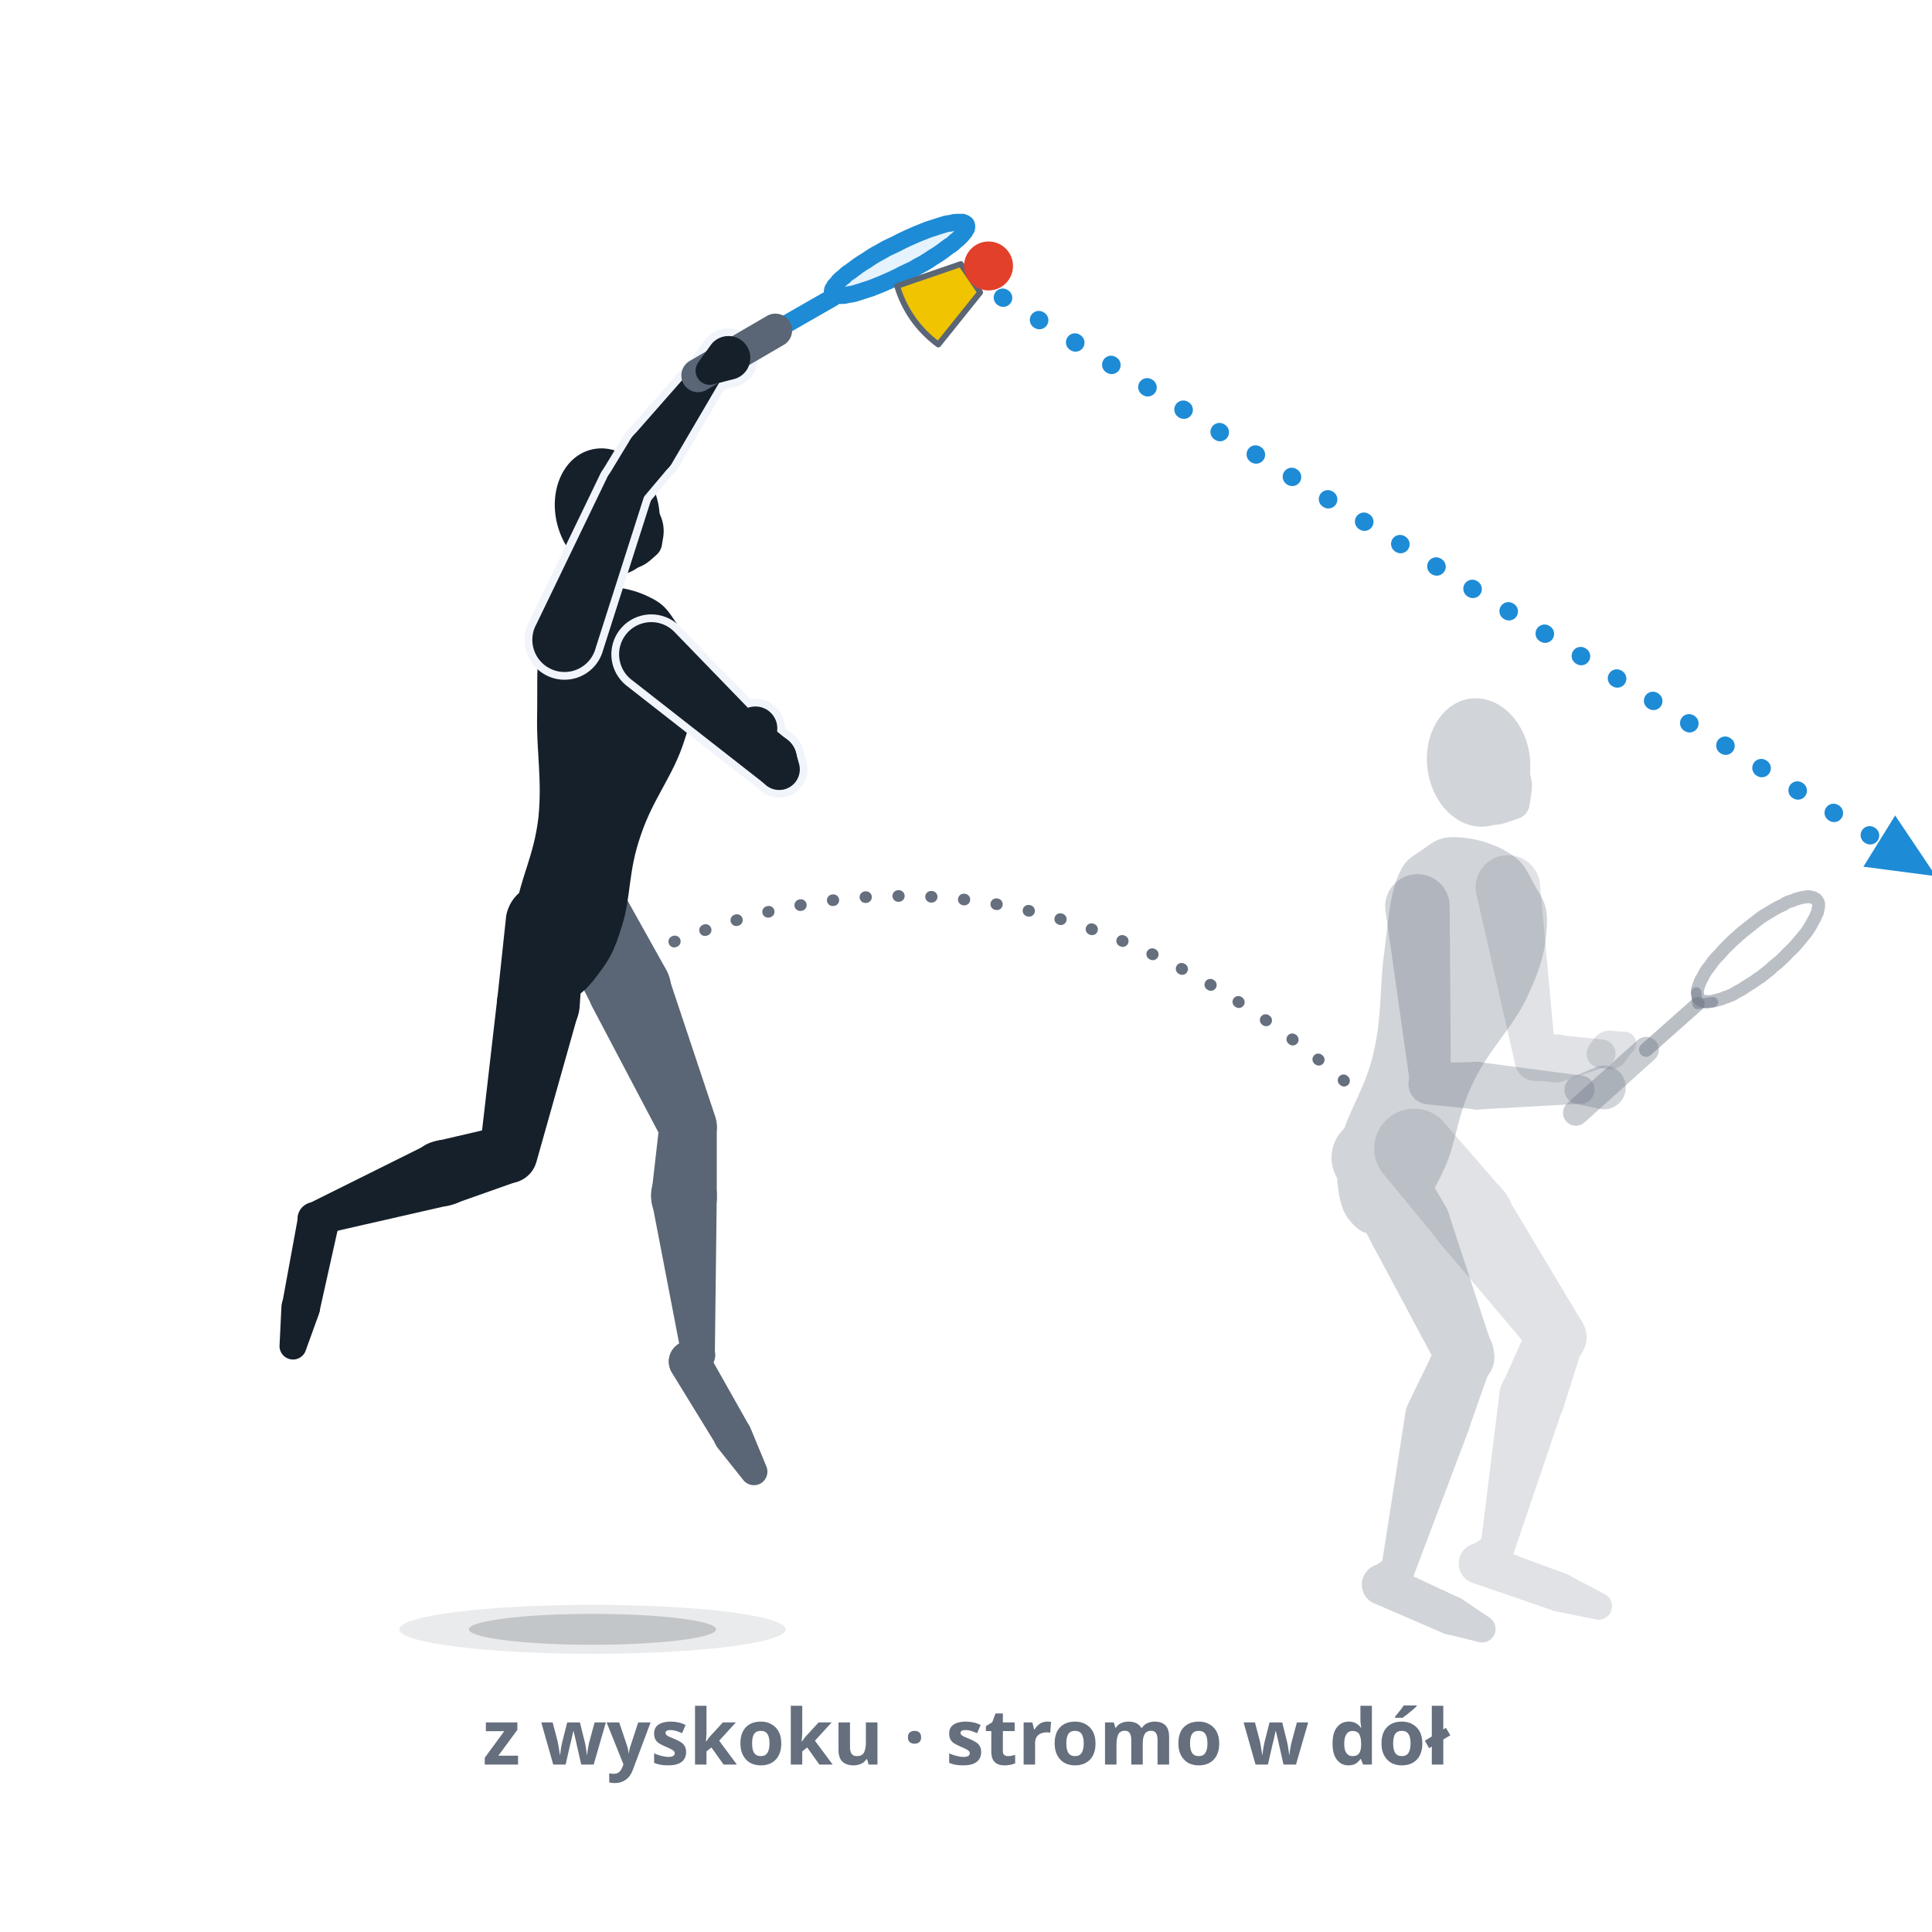
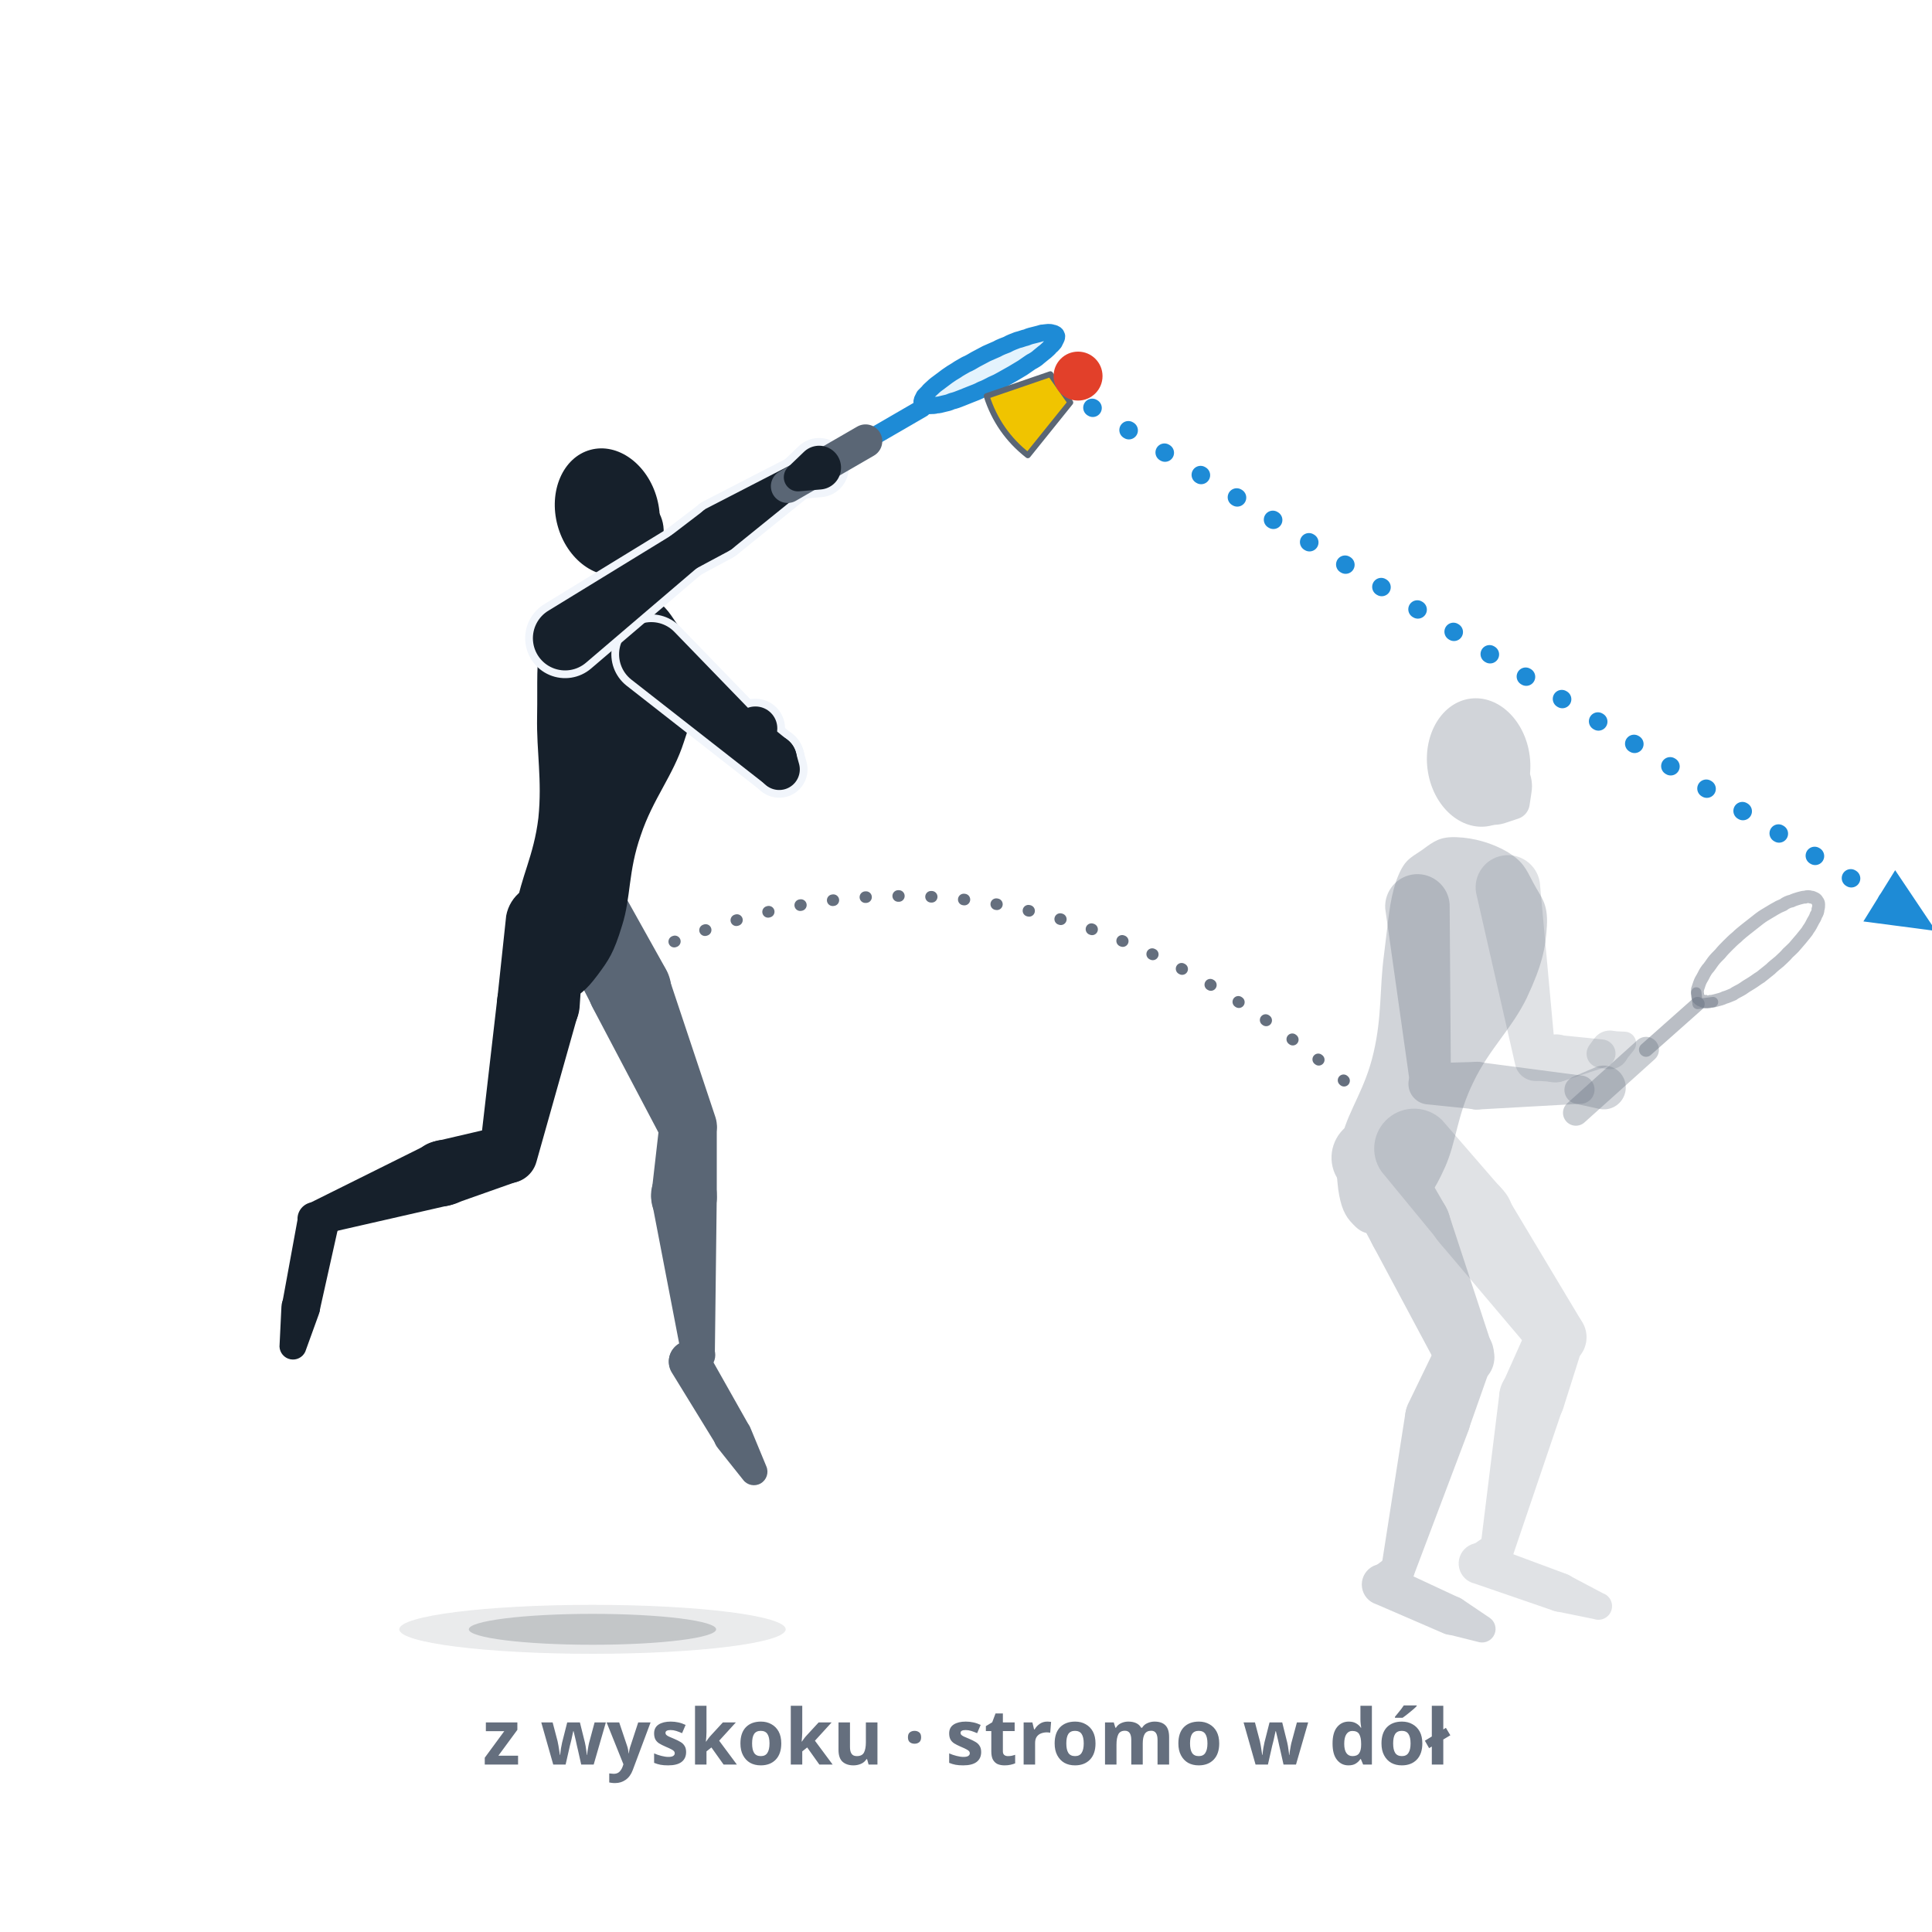
<svg xmlns="http://www.w3.org/2000/svg" viewBox="0 0 300 300" role="img" data-quelle="figuren" aria-label="Smecz z wyskoku: gracz trafia w najwyższym punkcie wyskoku, nogi w nożycach, i bije speedera stromo do przodu w dół. Obok blado miękkie lądowanie na przodostopiu obu stóp, w gotowości do dalszej gry.">
  <style>
    .s-k{fill:var(--tinte,#16202b)}
    .s-f{fill:var(--tinte-2,#5a6675)}
    .s-gk{fill:var(--tinte-3,#656f7e);opacity:.3}
    .s-gf{fill:var(--tinte-3,#656f7e);opacity:.2}
    .s-x{fill:var(--flaeche-2,#f1f5fb);stroke:var(--flaeche-2,#f1f5fb);stroke-width:2.4;stroke-linejoin:round}
    .s-rf{fill:var(--primaer,#38a4f1);opacity:.14}
    .s-rr{fill:none;stroke:var(--primaer-dunkel,#1e8bd6);stroke-width:2.6;stroke-linejoin:round}
    .s-rh{fill:none;stroke:var(--primaer-dunkel,#1e8bd6);stroke-width:2.1;stroke-linecap:round;stroke-linejoin:round}
    .s-rsch{fill:none;stroke:var(--primaer-dunkel,#1e8bd6);stroke-width:2.8;stroke-linecap:round}
    .s-rg{fill:none;stroke:var(--tinte-2,#5a6675);stroke-width:5.2;stroke-linecap:round}
    .s-gr{fill:none;stroke:var(--tinte-3,#656f7e);stroke-width:2;opacity:.45}
    .s-gh{fill:none;stroke:var(--tinte-3,#656f7e);stroke-width:1.6;opacity:.45;stroke-linecap:round;stroke-linejoin:round}
    .s-gsch{fill:none;stroke:var(--tinte-3,#656f7e);stroke-width:2.2;opacity:.45;stroke-linecap:round}
    .s-gg{fill:none;stroke:var(--tinte-3,#656f7e);stroke-width:4;opacity:.35;stroke-linecap:round}
    .s-korb{fill:var(--speeder-korb,#f0c400);stroke:var(--tinte-2,#5a6675);stroke-width:.9;stroke-linejoin:round}
    .s-kappe{fill:var(--speeder-kappe,#e2402a)}
    .s-sch{fill:var(--schatten-boden,#16202b2e)}
    .s-schw{fill:var(--schatten-boden,#16202b2e);opacity:.5}
    .s-bahn{fill:none;stroke:var(--primaer-dunkel,#1e8bd6);stroke-width:2.8;stroke-dasharray:.1 6.5;stroke-linecap:round}
    .s-blick{fill:none;stroke:var(--tinte-3,#656f7e);stroke-width:1.8;stroke-dasharray:.1 5;stroke-linecap:round}
    .s-mk{fill:var(--primaer-dunkel,#1e8bd6)}
    .st{fill:var(--tinte-3,#656f7e);font:600 12px/1 system-ui,sans-serif;text-anchor:middle}
  </style>
  <defs>
    <marker id="p020" viewBox="0 0 10 10" markerWidth="4.4" markerHeight="4.4" refX="5" refY="5" orient="auto">
      <path d="M1,1.2 L9.4,5 L1,8.8 Z" class="s-mk" />
    </marker>
  </defs>
  <ellipse class="s-schw" cx="92" cy="253" rx="30" ry="3.8" />
  <ellipse class="s-sch" cx="92" cy="253" rx="19.2" ry="2.4" />
  <g class="s-gf">
    <path d="M214.5,181.9L223.3,192.6A6.4,6.4 0 1 0 233,184.4L223.9,173.9A6.2,6.2 0 0 0 214.5,181.9Z" />
    <path d="M223.3,192.7L238.2,210.3A4.5,4.5 0 0 0 245.5,205L233.7,185.3A6.4,6.4 0 1 0 223.3,192.7Z" />
    <path d="M237.5,205.5L233.2,215.1A5.1,5.1 0 1 0 242.7,218.8L245.9,208.7A4.5,4.5 0 0 0 237.5,205.5Z" />
    <path d="M232.8,216.6L229.9,240.1A2.6,2.6 0 0 0 235,241.3L242.6,218.9A5.1,5.1 0 1 0 232.8,216.6Z" />
    <path d="M231,238.3L228.1,240.3A3.2,3.2 0 1 0 232.6,244.8L234.6,241.9A2.6,2.6 0 0 0 231,238.3Z" />
    <path d="M229,245.9L241.2,250.1A3,3 0 0 0 243.2,244.4L231.1,239.9A3.2,3.2 0 1 0 229,245.9Z" />
    <path d="M241.6,250.2L247.5,251.4A2.1,2.1 0 0 0 248.9,247.4L243.6,244.6A3,3 0 1 0 241.6,250.2Z" />
  </g>
  <g class="s-gf">
    <path d="M229.2,138.6L235.3,165.4A3.2,3.2 0 0 0 241.6,164.4L239.1,137A5,5 0 1 0 229.2,138.6Z" />
    <path d="M238.3,167.8L241.3,168A3.7,3.7 0 1 0 240.5,160.8L237.6,161.6A3.2,3.2 0 0 0 238.3,167.8Z" />
    <path d="M242.6,167.9L249.3,165.7A2.2,2.2 0 0 0 248.8,161.4L241.9,160.7A3.7,3.7 0 1 0 242.6,167.9Z" />
  </g>
  <g class="s-gf">
    <path d="M248.3,165.8L249.6,166A3,3 0 1 0 247.6,161.2L246.8,162.3A2.2,2.2 0 0 0 248.3,165.8Z" />
    <path d="M252.3,164.8L253.6,163.2A1.8,1.8 0 0 0 252.3,160.2L250.2,160.1A2.9,2.9 0 1 0 252.3,164.8Z" />
  </g>
  <g class="s-gk">
    <path d="M234.1,132.3C236.5,133.8 236.9,134.8 238.1,137.1C239.3,139.4 240.4,140.2 240.2,143.8C240,147.3 239.4,150 237.1,154.9C234.8,159.7 231.3,162.8 228.8,168C226.2,173.3 226.2,177.1 224.4,181.2C222.6,185.2 221.7,186.1 219.7,188.2C217.7,190.2 216.3,191 214.4,191.4C212.5,191.8 211.4,191.5 210.1,190.1C208.8,188.8 208.2,187.4 207.8,184.7C207.5,181.9 207.3,180.7 208.4,176.4C209.5,172.2 212,169.1 213.3,163.4C214.6,157.8 214.2,153.6 214.9,148.3C215.6,142.9 215.7,140.1 216.8,136.8C218,133.5 218.9,133.3 220.8,132C222.7,130.6 223.6,129.9 226.2,130C228.9,130.1 231.7,130.9 234.1,132.3Z" />
    <path d="M207.3,182.3L213.3,193.6A6.4,6.4 0 1 0 224.5,187.4L218.1,176.3A6.2,6.2 0 0 0 207.3,182.3Z" />
    <path d="M213.3,193.6L223.4,212.5A4.5,4.5 0 0 0 231.7,209L225,188.6A6.4,6.4 0 1 0 213.3,193.6Z" />
    <path d="M223.3,208.4L218.6,218.1A5.1,5.1 0 1 0 228,222.1L231.6,211.9A4.5,4.5 0 0 0 223.3,208.4Z" />
    <path d="M218.2,219.6L214.5,243.3A2.6,2.6 0 0 0 219.5,244.7L228,222.2A5.1,5.1 0 1 0 218.2,219.6Z" />
    <path d="M215.5,241.7L213,243.6A3.2,3.2 0 1 0 217.7,247.8L219.3,245.1A2.6,2.6 0 0 0 215.5,241.7Z" />
    <path d="M213.7,249.1L224.1,253.6A3,3 0 0 0 226.6,248.1L216.3,243.3A3.2,3.2 0 1 0 213.7,249.1Z" />
    <path d="M224.5,253.7L229.7,255A2.1,2.1 0 0 0 231.3,251.2L227,248.3A3,3 0 1 0 224.5,253.7Z" />
  </g>
  <g class="s-gk">
    <ellipse cx="229.6" cy="118.4" rx="8" ry="10" transform="rotate(-7.2 229.6 118.4)" />
    <path d="M234,127.7L235.8,127.1A2.6,2.6 0 0 0 237.5,125.1L237.8,123.1A6,6 0 1 0 234,127.7Z" />
  </g>
  <g class="s-gk">
    <path d="M215.1,141.1L219,168.7A3.2,3.2 0 0 0 225.3,168.2L225.1,140.4A5,5 0 1 0 215.1,141.1Z" />
    <path d="M221.8,171.5L228.6,172.2A3.7,3.7 0 1 0 228.9,164.9L222,165.1A3.2,3.2 0 0 0 221.8,171.5Z" />
    <path d="M229.2,172.3L245.3,171.4A2.2,2.2 0 0 0 245.5,167L229.5,164.9A3.7,3.7 0 1 0 229.2,172.3Z" />
  </g>
  <path class="s-gh" d="M266,155.6L263.6,155.9L263.4,154.1" />
  <path class="s-gsch" d="M255.6,163L263.6,155.9" />
  <path class="s-gr" d="M281.8,139.5C281.6,139.4 281.4,139.3 281.2,139.3C280.9,139.2 280.6,139.2 280.3,139.3C280,139.3 279.7,139.4 279.3,139.5C279,139.6 278.6,139.7 278.2,139.9C277.7,140 277.3,140.2 276.9,140.5C276.4,140.7 276,140.9 275.5,141.2C275,141.5 274.5,141.8 274,142.1C273.5,142.4 273,142.8 272.5,143.2C272.1,143.5 271.6,143.9 271.1,144.3C270.6,144.7 270.1,145.1 269.7,145.5C269.2,145.9 268.7,146.4 268.3,146.8C267.9,147.2 267.5,147.6 267.1,148.1C266.7,148.5 266.3,148.9 266,149.3C265.7,149.7 265.4,150.2 265.1,150.5C264.8,150.9 264.6,151.3 264.4,151.7C264.2,152 264,152.4 263.9,152.7C263.8,153 263.7,153.3 263.6,153.6C263.6,153.9 263.5,154.2 263.6,154.4C263.6,154.6 263.6,154.8 263.7,155C263.8,155.1 264,155.3 264.1,155.3C264.3,155.4 264.5,155.5 264.8,155.5C265,155.6 265.3,155.6 265.6,155.5C265.9,155.5 266.2,155.4 266.6,155.3C267,155.2 267.4,155.1 267.8,154.9C268.2,154.8 268.6,154.6 269.1,154.4C269.5,154.1 270,153.9 270.5,153.6C270.9,153.3 271.4,153 271.9,152.7C272.4,152.4 272.9,152 273.4,151.7C273.9,151.3 274.4,150.9 274.9,150.5C275.3,150.1 275.8,149.7 276.3,149.3C276.7,148.9 277.2,148.5 277.6,148C278,147.6 278.5,147.2 278.8,146.8C279.2,146.3 279.6,145.9 279.9,145.5C280.2,145.1 280.6,144.7 280.8,144.3C281.1,143.9 281.3,143.5 281.5,143.1C281.7,142.8 281.9,142.4 282,142.1C282.2,141.8 282.3,141.5 282.3,141.2C282.4,140.9 282.4,140.7 282.4,140.4C282.4,140.2 282.3,140 282.2,139.9C282.1,139.7 282,139.6 281.8,139.5Z" />
  <path class="s-gg" d="M244.7,172.8L255.6,163" />
  <g class="s-gk">
    <path d="M244.7,171.4L248.4,172.2A3.4,3.4 0 1 0 247.8,165.7L244.3,167.2A2.2,2.2 0 0 0 244.7,171.4Z" />
  </g>
  <path class="s-blick" d="M100,148.2 Q 158,122.2 212,170.7" />
  <g class="s-f">
    <path d="M85.8,144.3L92.1,156.5A6.4,6.4 0 1 0 103.4,150.5L96.7,138.5A6.2,6.2 0 0 0 85.8,144.3Z" />
    <path d="M92.1,156.6L102.9,177.1A4.5,4.5 0 0 0 111.1,173.5L103.8,151.6A6.4,6.4 0 1 0 92.1,156.6Z" />
    <path d="M102.4,174.5L101.2,185A5.1,5.1 0 1 0 111.3,185.5L111.3,175A4.5,4.5 0 0 0 102.4,174.5Z" />
    <path d="M101.2,186.5L105.9,210.9A2.6,2.6 0 0 0 111,210.4L111.3,185.6A5.1,5.1 0 1 0 101.2,186.5Z" />
    <path d="M107.8,207.9L106.2,208.3A3.2,3.2 0 1 0 109.7,213.2L110.6,211.9A2.6,2.6 0 0 0 107.8,207.9Z" />
    <path d="M104.3,213.1L111.3,224.5A3,3 0 0 0 116.4,221.5L109.8,209.8A3.2,3.2 0 1 0 104.3,213.1Z" />
    <path d="M111.5,224.9L115.4,229.8A2.1,2.1 0 0 0 119,227.7L116.6,221.9A3,3 0 1 0 111.5,224.9Z" />
  </g>
  <g class="s-k">
    <path d="M100.6,92.6C103.2,93.8 103.7,94.8 105.2,97C106.7,99.2 107.8,99.8 108.1,103.5C108.3,107.1 108,110 106.2,115.2C104.5,120.5 101.4,124 99.5,129.7C97.5,135.4 98,139.3 96.6,143.7C95.3,148 94.5,149.1 92.8,151.4C91,153.8 89.8,154.8 87.9,155.4C86,156 84.9,155.8 83.4,154.6C82,153.4 81.2,152.1 80.6,149.3C79.9,146.6 79.6,145.3 80.2,140.8C80.8,136.4 82.9,132.9 83.6,127C84.2,121.1 83.3,116.8 83.4,111.3C83.5,105.8 83.2,102.9 84,99.4C84.8,95.9 85.6,95.6 87.4,93.9C89.1,92.3 89.9,91.5 92.6,91.2C95.2,90.9 98.1,91.4 100.6,92.6Z" />
    <path d="M78.6,142.2L77.2,155.3A6.4,6.4 0 1 0 90,156.4L90.9,143.3A6.2,6.2 0 0 0 78.6,142.2Z" />
    <path d="M77.2,155.2L74.5,178.6A4.5,4.5 0 0 0 83.3,180.4L89.7,157.7A6.4,6.4 0 1 0 77.2,155.2Z" />
    <path d="M78,174.8L67.7,177.2A5.1,5.1 0 1 0 70.6,186.9L80.5,183.4A4.5,4.5 0 0 0 78,174.8Z" />
    <path d="M66.6,177.6L47.7,187A2.6,2.6 0 0 0 49.4,191.8L70,187.1A5.1,5.1 0 1 0 66.6,177.6Z" />
    <path d="M46.2,189.1L46.2,189.7A3.2,3.2 0 1 0 49.8,186.8L49.2,186.7A2.6,2.6 0 0 0 46.2,189.1Z" />
    <path d="M46.2,189.4L43.8,202.5A3,3 0 0 0 49.6,203.7L52.5,190.7A3.2,3.2 0 1 0 46.2,189.4Z" />
    <path d="M43.7,202.9L43.4,209.1A2.1,2.1 0 0 0 47.4,209.9L49.5,204.1A3,3 0 1 0 43.7,202.9Z" />
  </g>
  <g class="s-k">
    <ellipse cx="94.3" cy="79.5" rx="8" ry="10" transform="rotate(-15.2 94.3 79.5)" />
    <path d="M101.1,86.9L102,86.1A2.6,2.6 0 0 0 102.8,84.5L103,83.3A6,6 0 1 0 101.1,86.9Z" />
  </g>
  <g class="s-x">
    <path d="M98,105.5L119.1,122A3.2,3.2 0 0 0 123.3,117.3L104.7,98.1A5,5 0 1 0 98,105.5Z" />
    <path d="M124.1,118.7L123.6,116.9A3.7,3.7 0 1 0 117.5,120.5L118.8,121.8A3.2,3.2 0 0 0 124.1,118.7Z" />
    <path d="M122.4,115L119.2,112.4A2.2,2.2 0 0 0 115.7,114.5L116.4,118.5A3.7,3.7 0 1 0 122.4,115Z" />
    <path d="M113.9,113.1a3.4,3.4 0 1 0 6.8,0a3.4,3.4 0 1 0 -6.8,0Z" />
  </g>
  <g class="s-k">
    <path d="M98,105.5L119.1,122A3.2,3.2 0 0 0 123.3,117.3L104.7,98.1A5,5 0 1 0 98,105.5Z" />
    <path d="M124.1,118.7L123.6,116.9A3.7,3.7 0 1 0 117.5,120.5L118.8,121.8A3.2,3.2 0 0 0 124.1,118.7Z" />
    <path d="M122.4,115L119.2,112.4A2.2,2.2 0 0 0 115.7,114.5L116.4,118.5A3.7,3.7 0 1 0 122.4,115Z" />
  </g>
  <g class="s-k">
    <path d="M113.9,113.1a3.4,3.4 0 1 0 6.8,0a3.4,3.4 0 1 0 -6.8,0Z" />
  </g>
  <g class="s-x">
-     <path d="M92.5,100.6L100.2,76.5A3.2,3.2 0 0 0 94.3,74.1L83.3,96.9A5,5 0 1 0 92.5,100.6Z" />
-     <path d="M99.6,77.6L103.9,72.5A3.7,3.7 0 1 0 97.9,68.2L94.5,73.8A3.2,3.2 0 0 0 99.6,77.6Z" />
-     <path d="M104.3,72L112.1,58.7A2.2,2.2 0 0 0 108.5,56.1L98.3,67.7A3.7,3.7 0 1 0 104.3,72Z" />
-     <path d="M110.7,59.7L114.2,58.8A3.4,3.4 0 1 0 110.5,53.4L108.4,56.3A2.2,2.2 0 0 0 110.7,59.7Z" />
+     <path d="M91,102.9L108.1,88.3A3.2,3.2 0 0 0 104.3,83.1L85.2,94.8A5,5 0 1 0 91,102.9Z" />
+     <path d="M107.5,88.6L113.1,85.6A3.7,3.7 0 1 0 109.1,79.4L104,83.3A3.2,3.2 0 0 0 107.5,88.6Z" />
+     <path d="M113.7,85.2L125.2,75.9A2.2,2.2 0 0 0 122.8,72.2L109.6,79A3.7,3.7 0 1 0 113.7,85.2Z" />
+     <path d="M124,76.3L127.5,76A3.4,3.4 0 1 0 124.8,70.2L122.3,72.6A2.2,2.2 0 0 0 124,76.3Z" />
  </g>
  <g class="s-k">
-     <path d="M92.5,100.6L100.2,76.5A3.2,3.2 0 0 0 94.3,74.1L83.3,96.9A5,5 0 1 0 92.5,100.6Z" />
-     <path d="M99.6,77.6L103.9,72.5A3.7,3.7 0 1 0 97.9,68.2L94.5,73.8A3.2,3.2 0 0 0 99.6,77.6Z" />
-     <path d="M104.3,72L112.1,58.7A2.2,2.2 0 0 0 108.5,56.1L98.3,67.7A3.7,3.7 0 1 0 104.3,72Z" />
+     <path d="M91,102.9L108.1,88.3A3.2,3.2 0 0 0 104.3,83.1L85.2,94.8A5,5 0 1 0 91,102.9Z" />
+     <path d="M107.5,88.6L113.1,85.6A3.7,3.7 0 1 0 109.1,79.4L104,83.3A3.2,3.2 0 0 0 107.5,88.6Z" />
+     <path d="M113.7,85.2L125.2,75.9A2.2,2.2 0 0 0 122.8,72.2L109.6,79A3.7,3.7 0 1 0 113.7,85.2Z" />
  </g>
-   <path class="s-rf" d="M149.5,34.5C149.3,34.5 149.1,34.5 148.8,34.5C148.5,34.5 148.2,34.5 147.9,34.6C147.5,34.7 147.2,34.7 146.8,34.8C146.4,34.9 145.9,35.1 145.5,35.2C145,35.4 144.5,35.5 144,35.7C143.5,35.9 143,36.1 142.5,36.3C142,36.5 141.4,36.8 140.9,37C140.3,37.3 139.8,37.5 139.3,37.8C138.7,38.1 138.2,38.3 137.6,38.6C137.1,38.9 136.6,39.2 136,39.5C135.5,39.8 135,40.1 134.6,40.4C134.1,40.7 133.6,41 133.2,41.3C132.8,41.6 132.4,41.9 132,42.2C131.6,42.4 131.3,42.7 131,43C130.7,43.2 130.4,43.5 130.2,43.7C130,44 129.8,44.2 129.6,44.4C129.5,44.6 129.4,44.8 129.3,44.9C129.3,45.1 129.2,45.2 129.3,45.4C129.3,45.5 129.3,45.6 129.5,45.7C129.6,45.8 129.7,45.8 129.9,45.9C130.1,45.9 130.3,45.9 130.6,45.9C130.9,45.9 131.2,45.9 131.5,45.8C131.9,45.7 132.2,45.7 132.6,45.6C133,45.5 133.5,45.3 133.9,45.2C134.4,45 134.9,44.9 135.4,44.7C135.9,44.5 136.4,44.3 136.9,44.1C137.4,43.9 138,43.6 138.5,43.4C139.1,43.1 139.6,42.9 140.1,42.6C140.7,42.3 141.2,42.1 141.8,41.8C142.3,41.5 142.8,41.2 143.4,40.9C143.9,40.6 144.4,40.3 144.8,40C145.3,39.7 145.8,39.4 146.2,39.1C146.6,38.8 147,38.5 147.4,38.2C147.8,38 148.1,37.7 148.4,37.4C148.7,37.2 149,36.9 149.2,36.7C149.4,36.5 149.6,36.2 149.8,36C149.9,35.8 150,35.6 150.1,35.5C150.1,35.3 150.2,35.2 150.1,35C150.1,34.9 150.1,34.8 149.9,34.7C149.8,34.6 149.7,34.6 149.5,34.5Z" />
-   <path class="s-rh" d="M132,45.8L129.3,46.2L129,45.2" />
-   <path class="s-rsch" d="M120.4,51.3L129.3,46.2" />
-   <path class="s-rr" d="M149.5,34.5C149.3,34.5 149.1,34.5 148.8,34.5C148.5,34.5 148.2,34.5 147.9,34.6C147.5,34.7 147.2,34.7 146.8,34.8C146.4,34.9 145.9,35.1 145.5,35.2C145,35.4 144.5,35.5 144,35.7C143.5,35.9 143,36.1 142.5,36.3C142,36.5 141.4,36.8 140.9,37C140.3,37.3 139.8,37.5 139.3,37.8C138.7,38.1 138.2,38.3 137.6,38.6C137.1,38.9 136.6,39.2 136,39.5C135.5,39.8 135,40.1 134.6,40.4C134.1,40.7 133.6,41 133.2,41.3C132.8,41.6 132.4,41.9 132,42.2C131.6,42.4 131.3,42.7 131,43C130.7,43.2 130.4,43.5 130.2,43.7C130,44 129.8,44.2 129.6,44.4C129.5,44.6 129.4,44.8 129.3,44.9C129.3,45.1 129.2,45.2 129.3,45.4C129.3,45.5 129.3,45.6 129.5,45.7C129.6,45.8 129.7,45.8 129.9,45.9C130.1,45.9 130.3,45.9 130.6,45.9C130.9,45.9 131.2,45.9 131.5,45.8C131.9,45.7 132.2,45.7 132.6,45.6C133,45.5 133.5,45.3 133.9,45.2C134.4,45 134.9,44.9 135.4,44.7C135.9,44.5 136.4,44.3 136.9,44.1C137.4,43.9 138,43.6 138.5,43.4C139.1,43.1 139.6,42.9 140.1,42.6C140.7,42.3 141.2,42.1 141.8,41.8C142.3,41.5 142.8,41.2 143.4,40.9C143.9,40.6 144.4,40.3 144.8,40C145.3,39.7 145.8,39.4 146.2,39.1C146.6,38.8 147,38.5 147.4,38.2C147.8,38 148.1,37.7 148.4,37.4C148.7,37.2 149,36.9 149.2,36.7C149.4,36.5 149.6,36.2 149.8,36C149.9,35.8 150,35.6 150.1,35.5C150.1,35.3 150.2,35.2 150.1,35C150.1,34.9 150.1,34.8 149.9,34.7C149.8,34.6 149.7,34.6 149.5,34.5Z" />
-   <path class="s-rg" d="M108.4,58.3L120.4,51.3" />
+   <path class="s-rf" d="M163.4,51.7C163.2,51.6 163,51.6 162.7,51.6C162.5,51.6 162.1,51.7 161.8,51.7C161.5,51.8 161.1,51.9 160.7,52C160.3,52.1 159.8,52.2 159.4,52.4C158.9,52.5 158.5,52.7 158,52.8C157.5,53 156.9,53.2 156.4,53.5C155.9,53.7 155.3,53.9 154.8,54.2C154.3,54.4 153.7,54.7 153.2,54.9C152.6,55.2 152.1,55.5 151.5,55.8C151,56.1 150.5,56.4 150,56.6C149.5,56.9 148.9,57.2 148.5,57.5C148,57.8 147.5,58.1 147.1,58.4C146.7,58.7 146.3,59 145.9,59.3C145.5,59.6 145.2,59.8 144.9,60.1C144.6,60.4 144.3,60.6 144.1,60.9C143.9,61.1 143.7,61.3 143.5,61.5C143.4,61.7 143.3,61.9 143.2,62.1C143.2,62.2 143.1,62.4 143.2,62.5C143.2,62.6 143.3,62.7 143.4,62.8C143.5,62.9 143.6,63 143.8,63C144,63 144.2,63 144.5,63C144.8,63 145.1,63 145.4,62.9C145.8,62.9 146.1,62.8 146.5,62.7C147,62.6 147.4,62.5 147.8,62.3C148.3,62.2 148.8,62 149.3,61.8C149.8,61.6 150.3,61.4 150.8,61.2C151.3,61 151.9,60.8 152.4,60.5C153,60.3 153.5,60 154.1,59.7C154.6,59.5 155.2,59.2 155.7,58.9C156.2,58.6 156.8,58.3 157.3,58C157.8,57.7 158.3,57.4 158.8,57.1C159.2,56.8 159.7,56.5 160.1,56.2C160.5,56 161,55.7 161.3,55.4C161.7,55.1 162,54.8 162.3,54.6C162.6,54.3 162.9,54.1 163.1,53.8C163.4,53.6 163.5,53.4 163.7,53.2C163.8,53 163.9,52.8 164,52.6C164.1,52.4 164.1,52.3 164.1,52.2C164,52 164,51.9 163.9,51.9C163.8,51.8 163.6,51.7 163.4,51.7Z" />
+   <path class="s-rh" d="M145.9,62.9L143.2,63.4L142.9,62.4" />
+   <path class="s-rsch" d="M134.4,68.5L143.2,63.4" />
+   <path class="s-rr" d="M163.4,51.7C163.2,51.6 163,51.6 162.7,51.6C162.5,51.6 162.1,51.7 161.8,51.7C161.5,51.8 161.1,51.9 160.7,52C160.3,52.1 159.8,52.2 159.4,52.4C158.9,52.5 158.5,52.7 158,52.8C157.5,53 156.9,53.2 156.4,53.5C155.9,53.7 155.3,53.9 154.8,54.2C154.3,54.4 153.7,54.7 153.2,54.9C152.6,55.2 152.1,55.5 151.5,55.8C151,56.1 150.5,56.4 150,56.6C149.5,56.9 148.9,57.2 148.5,57.5C148,57.8 147.5,58.1 147.1,58.4C146.7,58.7 146.3,59 145.9,59.3C145.5,59.6 145.2,59.8 144.9,60.1C144.6,60.4 144.3,60.6 144.1,60.9C143.9,61.1 143.7,61.3 143.5,61.5C143.4,61.7 143.3,61.9 143.2,62.1C143.2,62.2 143.1,62.4 143.2,62.5C143.2,62.6 143.3,62.7 143.4,62.8C143.5,62.9 143.6,63 143.8,63C144,63 144.2,63 144.5,63C144.8,63 145.1,63 145.4,62.9C145.8,62.9 146.1,62.8 146.5,62.7C147,62.6 147.4,62.5 147.8,62.3C148.3,62.2 148.8,62 149.3,61.8C149.8,61.6 150.3,61.4 150.8,61.2C151.3,61 151.9,60.8 152.4,60.5C153,60.3 153.5,60 154.1,59.7C154.6,59.5 155.2,59.2 155.7,58.9C156.2,58.6 156.8,58.3 157.3,58C157.8,57.7 158.3,57.4 158.8,57.1C159.2,56.8 159.7,56.5 160.1,56.2C160.5,56 161,55.7 161.3,55.4C161.7,55.1 162,54.8 162.3,54.6C162.6,54.3 162.9,54.1 163.1,53.8C163.4,53.6 163.5,53.4 163.7,53.2C163.8,53 163.9,52.8 164,52.6C164.1,52.4 164.1,52.3 164.1,52.2C164,52 164,51.9 163.9,51.9C163.8,51.8 163.6,51.7 163.4,51.7Z" />
+   <path class="s-rg" d="M122.3,75.5L134.4,68.5" />
  <g class="s-k">
-     <path d="M110.7,59.7L114.2,58.8A3.4,3.4 0 1 0 110.5,53.4L108.4,56.3A2.2,2.2 0 0 0 110.7,59.7Z" />
+     <path d="M124,76.3L127.5,76A3.4,3.4 0 1 0 124.8,70.2L122.3,72.6A2.2,2.2 0 0 0 124,76.3Z" />
  </g>
-   <path class="s-korb" d="M152.2,45.4L145.7,53.5Q141,50 139.3,44.4L149.2,41Z" />
-   <path class="s-kappe" d="M149.7,41.3a3.8,3.8 0 1 0 7.6,0a3.8,3.8 0 1 0 -7.6,0Z" />
-   <path class="s-bahn" d="M155.7,46.2 L296,133.2" marker-end="url(#p020)" />
+   <path class="s-korb" d="M166.2,62.5L159.6,70.7Q155,67.1 153.2,61.5L163.1,58.1Z" />
+   <path class="s-kappe" d="M163.6,58.4a3.8,3.8 0 1 0 7.6,0a3.8,3.8 0 1 0 -7.6,0Z" />
+   <path class="s-bahn" d="M169.6,63.3 L296,141.7" marker-end="url(#p020)" />
  <text class="st" x="150" y="274">z wyskoku · stromo w dół</text>
</svg>
